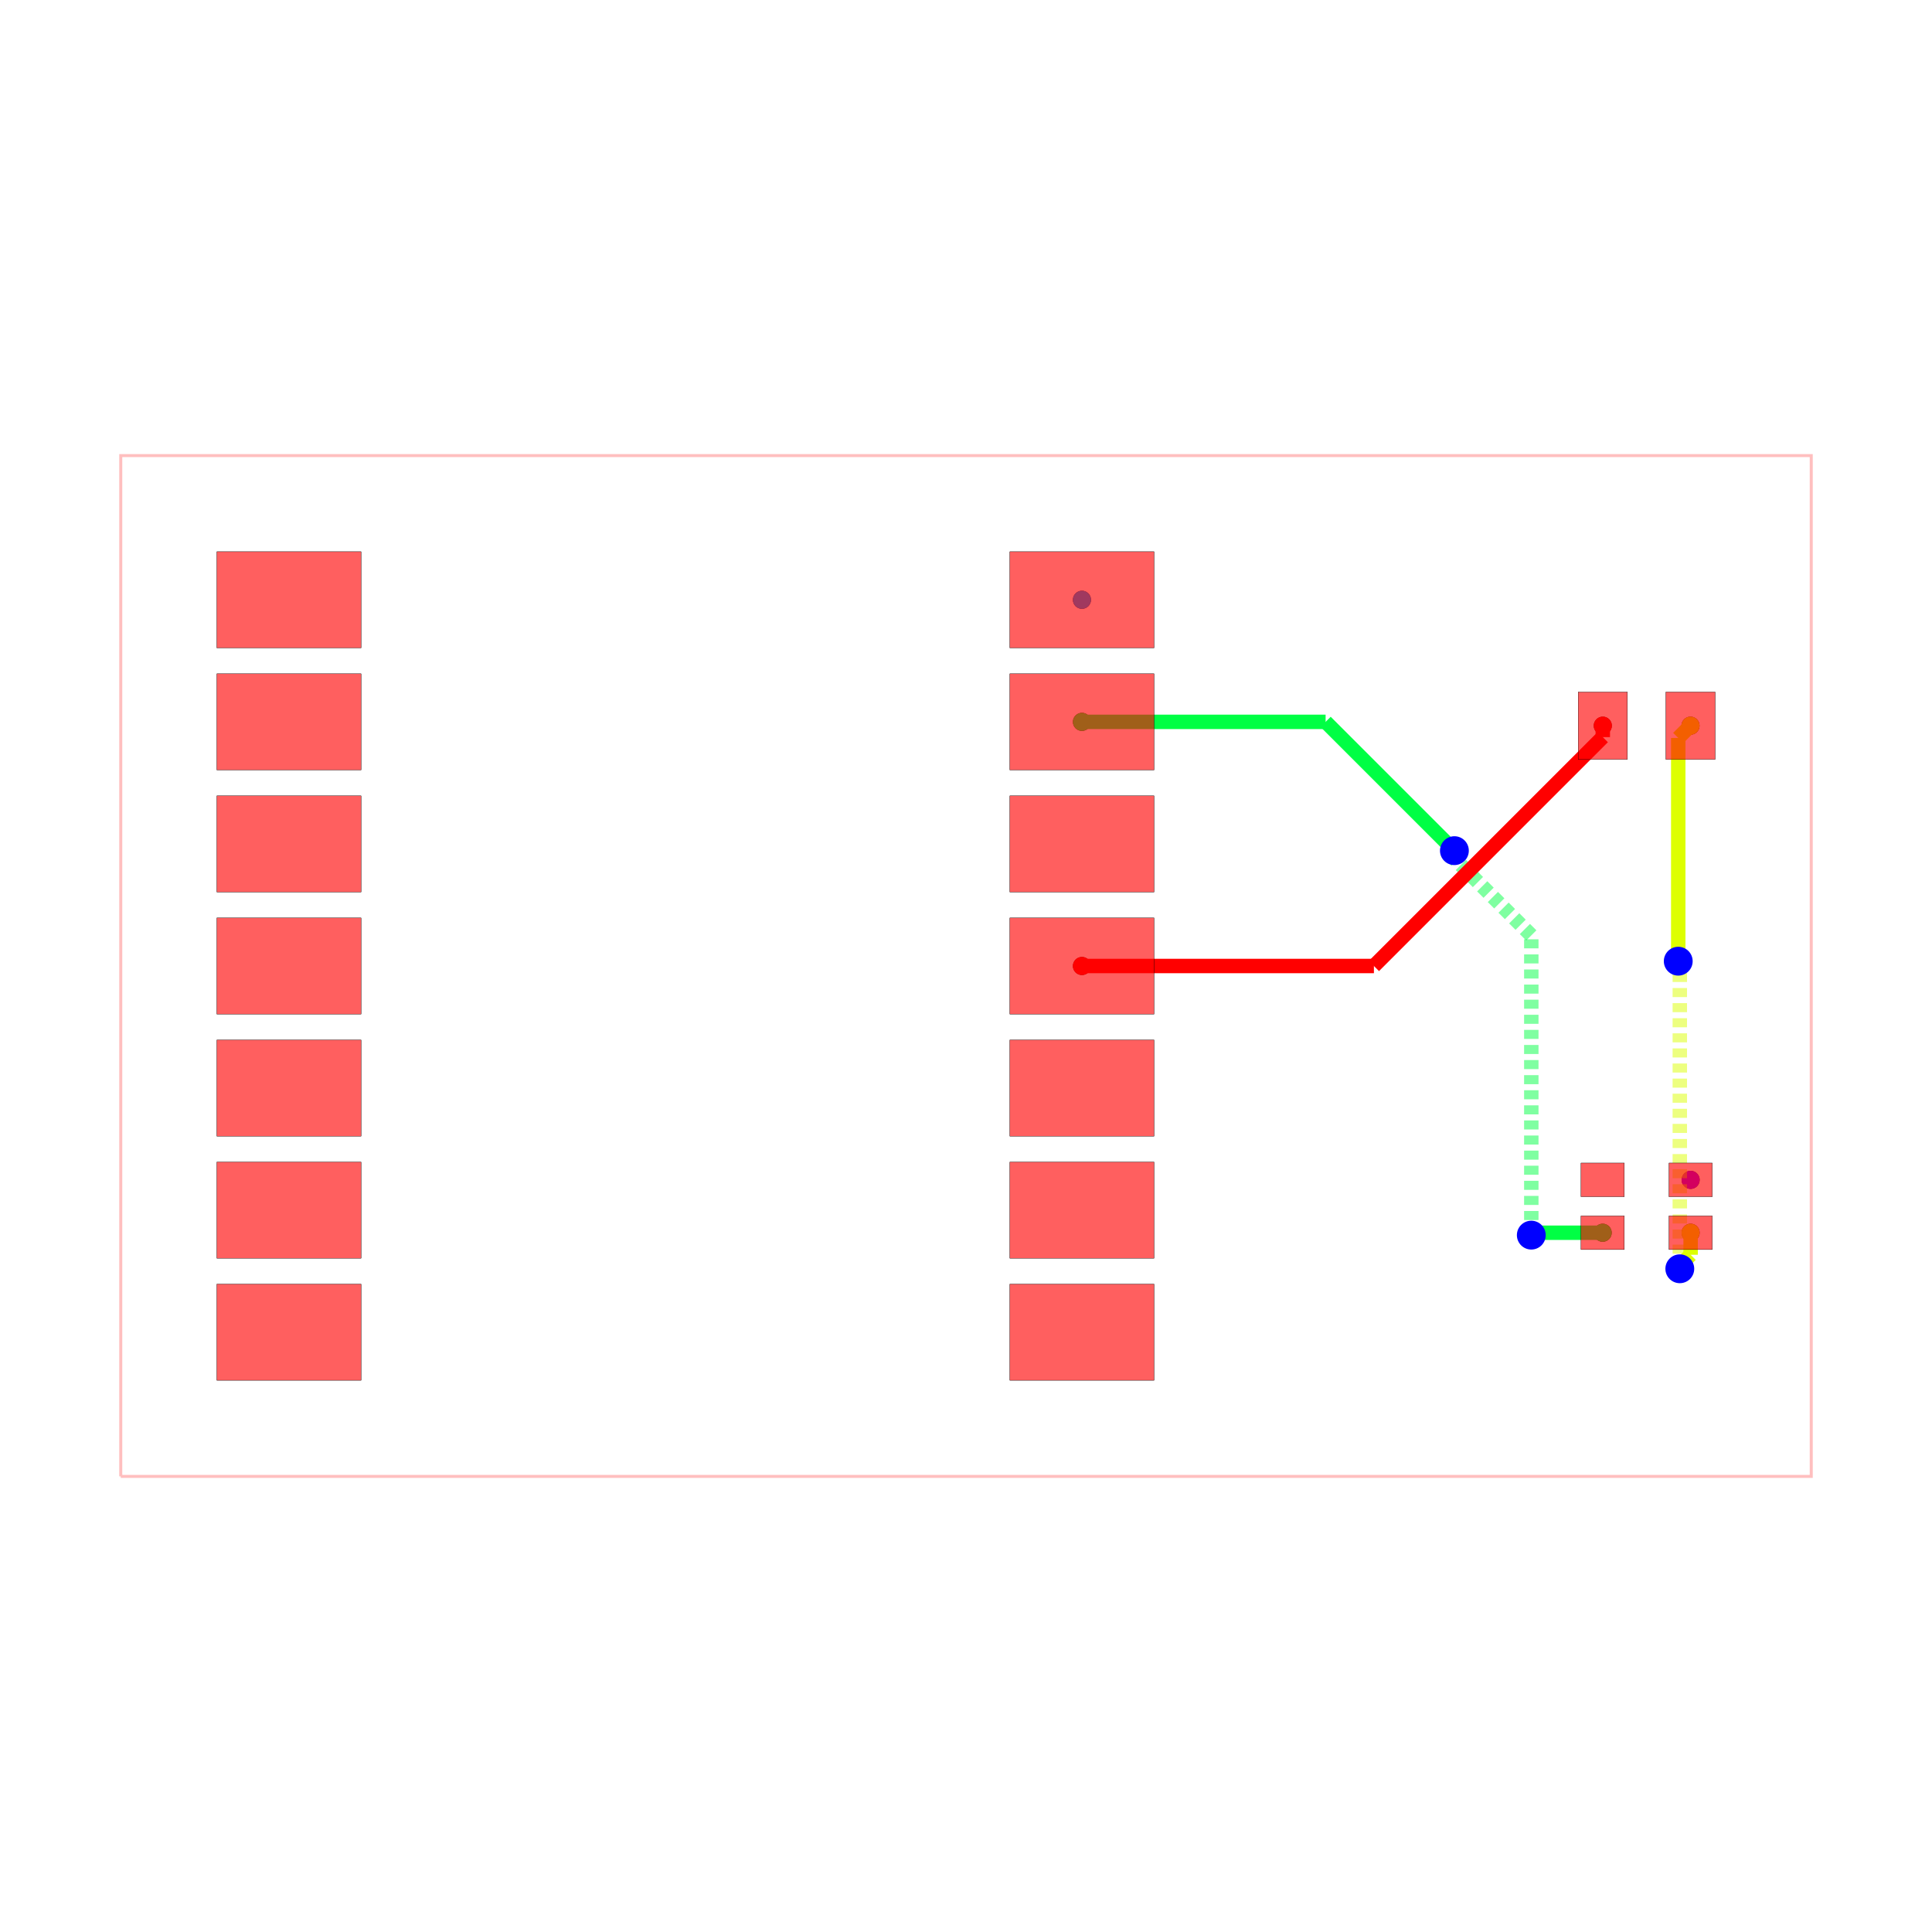
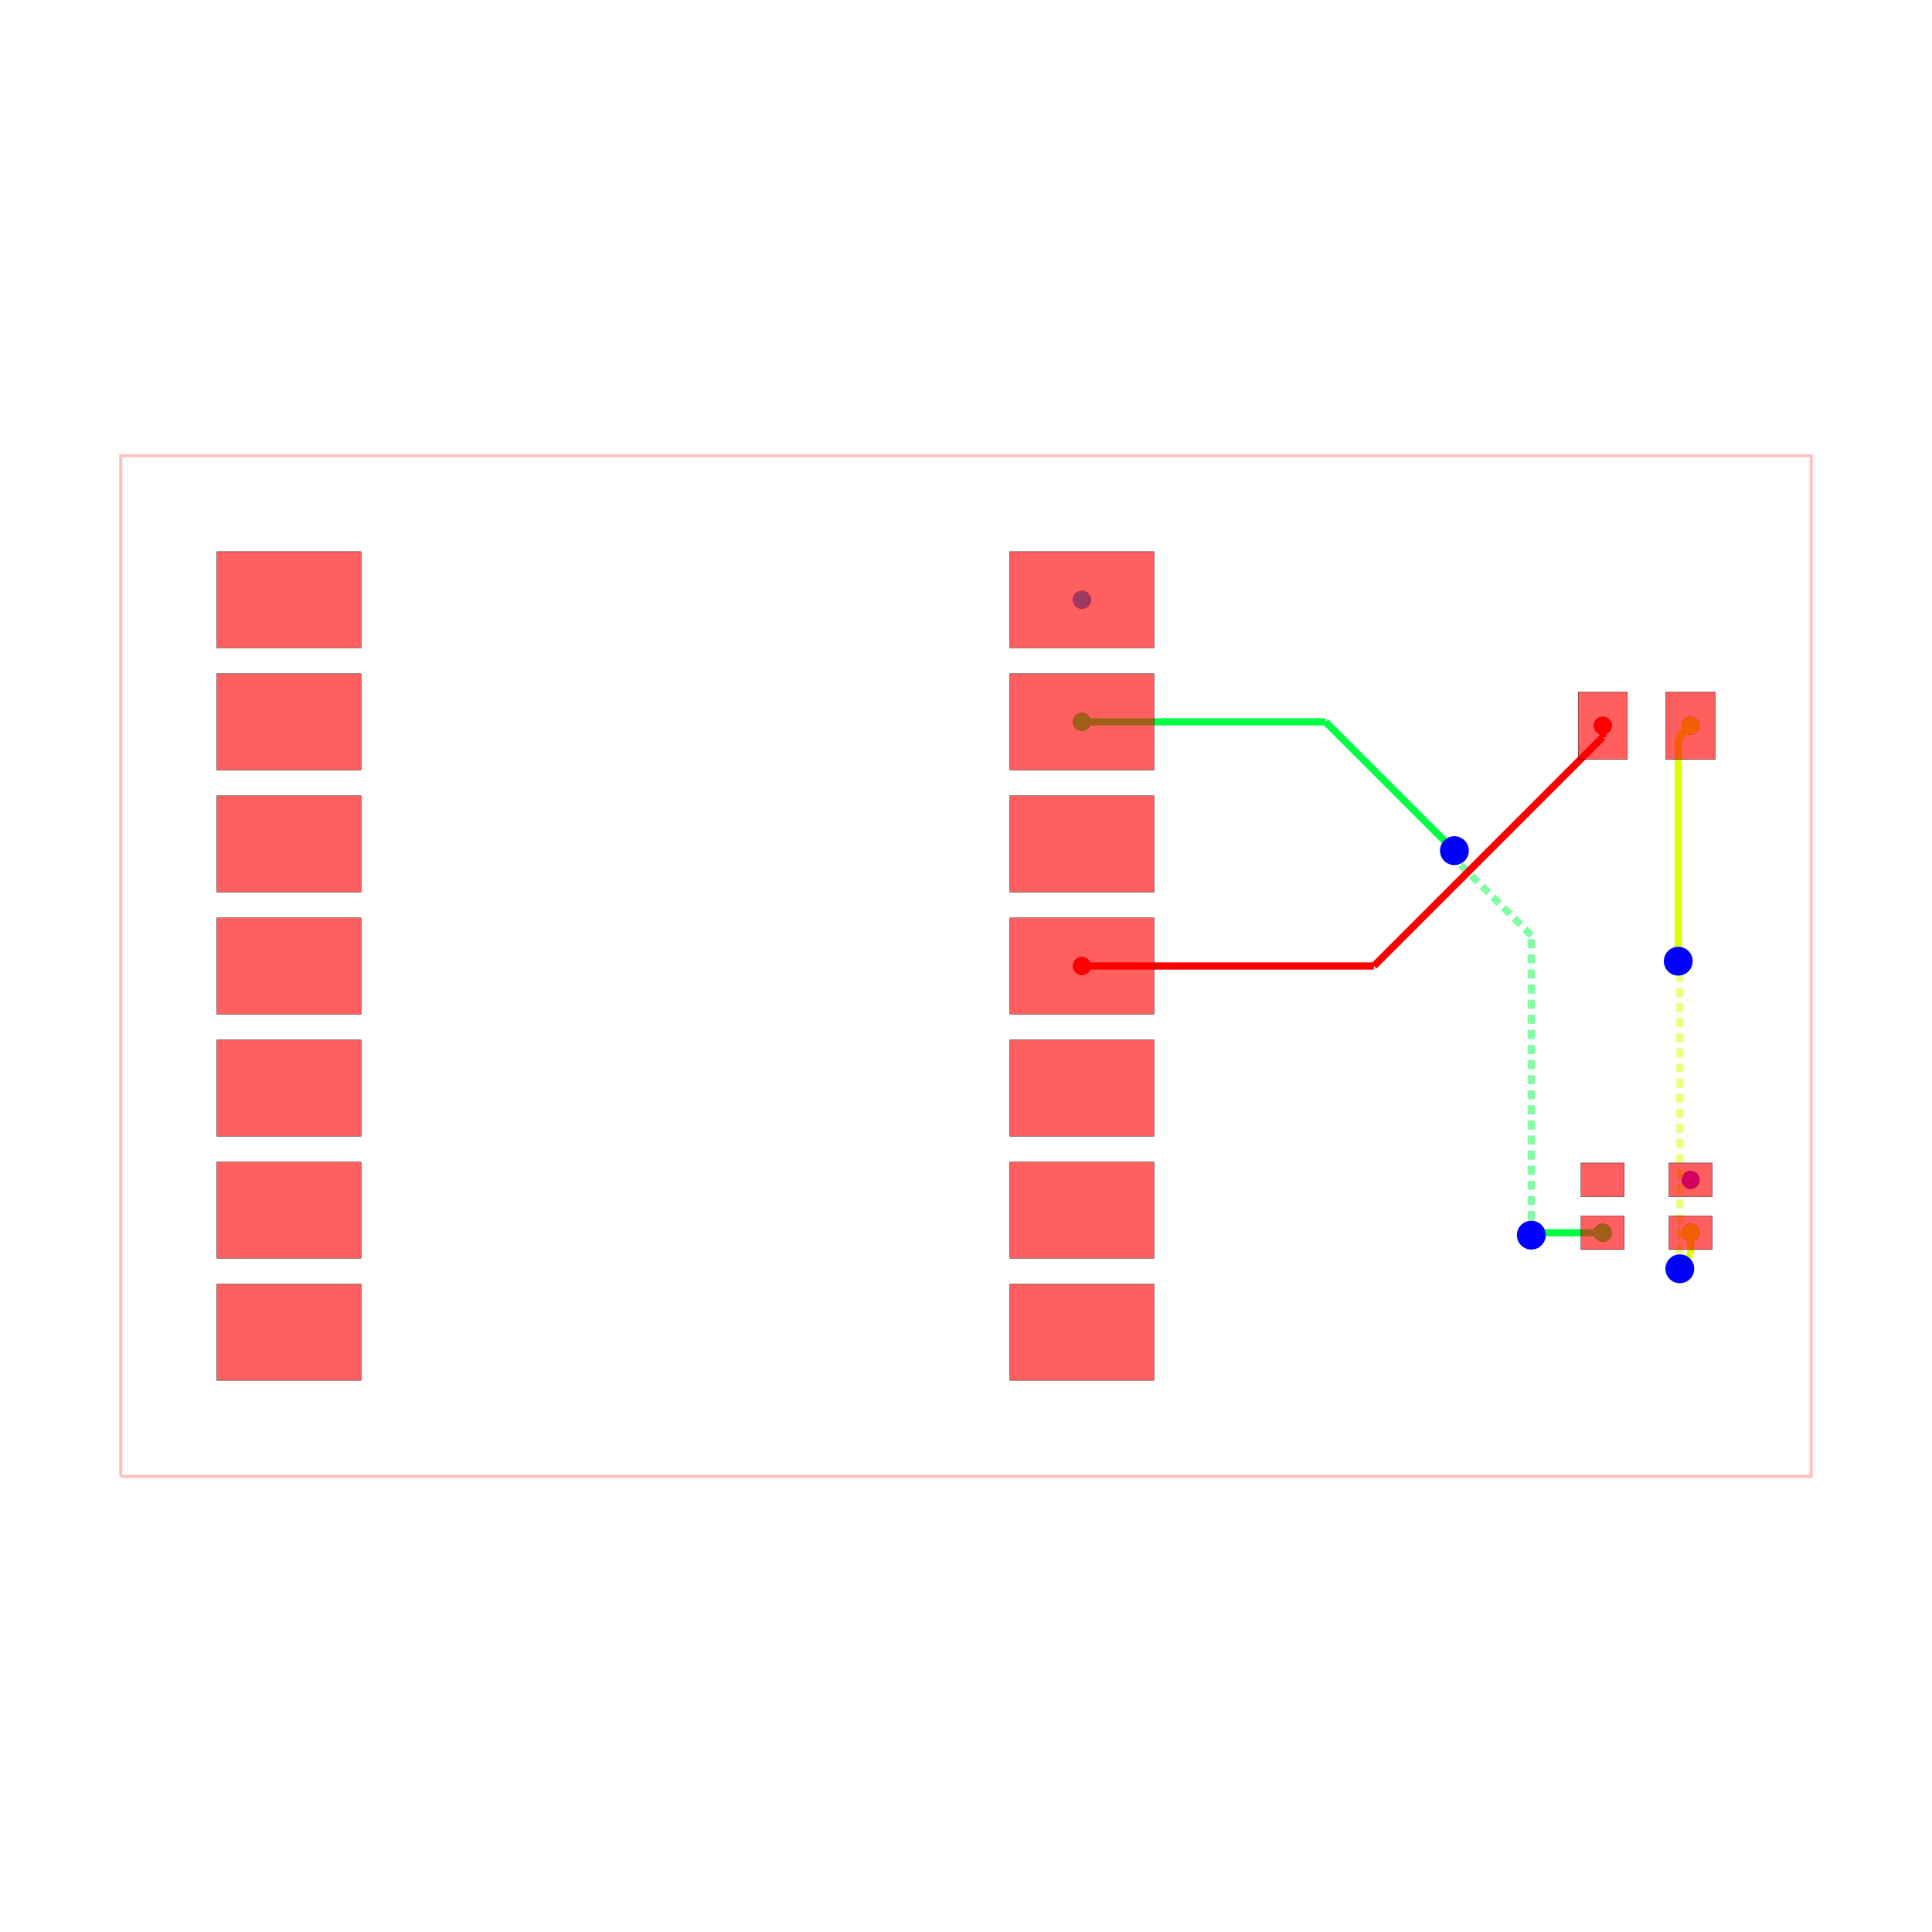
<svg xmlns="http://www.w3.org/2000/svg" width="640" height="640" viewBox="0 0 640 640">
  <rect width="100%" height="100%" fill="white" />
  <g>
    <circle data-type="point" data-label="source_trace_2 pcb_port_10" data-x="8.25" data-y="0" cx="358.408" cy="320" r="3" fill="black" />
  </g>
  <g>
    <circle data-type="point" data-label="source_trace_2 pcb_port_14" data-x="19.0875" data-y="5" cx="530.945" cy="240.398" r="3" fill="black" />
  </g>
  <g>
    <circle data-type="point" data-label="source_trace_5 pcb_port_18" data-x="20.91503499999999" data-y="-5.550036999999975" cx="560.04" cy="408.359" r="3" fill="black" />
  </g>
  <g>
    <circle data-type="point" data-label="source_trace_5 pcb_port_15" data-x="20.9125" data-y="5" cx="560" cy="240.398" r="3" fill="black" />
  </g>
  <g>
    <circle data-type="point" data-label="source_net_0 pcb_port_8" data-x="8.25" data-y="5.08" cx="358.408" cy="239.124" r="3" fill="black" />
  </g>
  <g>
    <circle data-type="point" data-label="source_net_0 pcb_port_17" data-x="19.08496500000001" data-y="-5.550036999999975" cx="530.905" cy="408.359" r="3" fill="black" />
  </g>
  <g>
    <circle data-type="point" data-label="source_net_1 pcb_port_7" data-x="8.25" data-y="7.62" cx="358.408" cy="198.687" r="3" fill="black" />
  </g>
  <g>
    <circle data-type="point" data-label="source_net_2 pcb_port_19" data-x="20.91503499999999" data-y="-4.449963000000025" cx="560.04" cy="390.845" r="3" fill="black" />
  </g>
  <g>
    <circle data-type="point" data-label="source_trace_2 (top)" data-x="8.25" data-y="0" cx="358.408" cy="320" r="3" fill="hsl(0, 100%, 50%)" />
  </g>
  <g>
    <circle data-type="point" data-label="source_trace_2 (top)" data-x="19.0875" data-y="5" cx="530.945" cy="240.398" r="3" fill="hsl(0, 100%, 50%)" />
  </g>
  <g>
    <circle data-type="point" data-label="source_trace_5 (top)" data-x="20.91503499999999" data-y="-5.550036999999975" cx="560.04" cy="408.359" r="3" fill="hsl(68, 100%, 50%)" />
  </g>
  <g>
    <circle data-type="point" data-label="source_trace_5 (top)" data-x="20.9125" data-y="5" cx="560" cy="240.398" r="3" fill="hsl(68, 100%, 50%)" />
  </g>
  <g>
    <circle data-type="point" data-label="source_net_0 (top)" data-x="8.25" data-y="5.08" cx="358.408" cy="239.124" r="3" fill="hsl(136, 100%, 50%)" />
  </g>
  <g>
    <circle data-type="point" data-label="source_net_0 (top)" data-x="19.08496500000001" data-y="-5.550036999999975" cx="530.905" cy="408.359" r="3" fill="hsl(136, 100%, 50%)" />
  </g>
  <g>
    <circle data-type="point" data-label="source_net_1 (top)" data-x="8.25" data-y="7.62" cx="358.408" cy="198.687" r="3" fill="hsl(204, 100%, 50%)" />
  </g>
  <g>
    <circle data-type="point" data-label="source_net_2 (top)" data-x="20.91503499999999" data-y="-4.449963000000025" cx="560.04" cy="390.845" r="3" fill="hsl(272, 100%, 50%)" />
  </g>
  <g>
    <polyline data-points="-11.749999999999998,-10.620000000000001 23.424999999999997,-10.620000000000001 23.424999999999997,10.620000000000001 -11.749999999999998,10.620000000000001 -11.749999999999998,-10.620000000000001" data-type="line" data-label="" points="40,489.075 600,489.075 600,150.925 40,150.925 40,489.075" fill="none" stroke="rgba(255,0,0,0.25)" stroke-width="1px" />
  </g>
  <g>
-     <polyline data-points="19.08496500000001,-5.550036999999975 17.651152990829893,-5.550036999999975" data-type="line" data-label="" points="530.905,408.359 508.078,408.359" fill="none" stroke="hsl(136, 100%, 50%)" stroke-width="4.776" />
-   </g>
-   <g>
-     <polyline data-points="17.651152990829893,-5.550036999999975 17.60125426448793,-5.599935726341938" data-type="line" data-label="" points="508.078,408.359 507.284,409.153" fill="none" stroke="hsl(136, 100%, 50%)" stroke-width="4.776" />
-   </g>
-   <g>
-     <polyline data-points="17.60125426448793,-5.599935726341938 17.6,-5.6" data-type="line" data-label="" points="507.284,409.153 507.264,409.154" fill="none" stroke="hsl(136, 100%, 50%)" stroke-width="4.776" />
-   </g>
-   <g>
-     <polyline data-points="17.6,-5.6 17.6,0.6363510205773868" data-type="line" data-label="" points="507.264,409.154 507.264,309.869" fill="none" stroke="rgba(0,255,68,0.5)" stroke-width="4.776" stroke-dasharray="3 2" />
-   </g>
-   <g>
-     <polyline data-points="17.6,0.6363510205773868 16,2.236351020577388" data-type="line" data-label="" points="507.264,309.869 481.791,284.396" fill="none" stroke="rgba(0,255,68,0.5)" stroke-width="4.776" stroke-dasharray="3 2" />
-   </g>
-   <g>
-     <polyline data-points="16,2.236351020577388 16,2.4" data-type="line" data-label="" points="481.791,284.396 481.791,281.791" fill="none" stroke="rgba(0,255,68,0.5)" stroke-width="4.776" stroke-dasharray="3 2" />
-   </g>
-   <g>
-     <polyline data-points="16,2.4 13.32,5.08" data-type="line" data-label="" points="481.791,281.791 439.124,239.124" fill="none" stroke="hsl(136, 100%, 50%)" stroke-width="4.776" />
-   </g>
-   <g>
-     <polyline data-points="13.32,5.08 8.25,5.08" data-type="line" data-label="" points="439.124,239.124 358.408,239.124" fill="none" stroke="hsl(136, 100%, 50%)" stroke-width="4.776" />
-   </g>
-   <g>
-     <polyline data-points="20.91503499999999,-5.550036999999975 20.91503499999999,-6.00887189240614" data-type="line" data-label="" points="560.04,408.359 560.04,415.664" fill="none" stroke="hsl(68, 100%, 50%)" stroke-width="4.776" />
-   </g>
-   <g>
-     <polyline data-points="20.91503499999999,-6.00887189240614 20.709214861263458,-6.214692031142671" data-type="line" data-label="" points="560.04,415.664 556.764,418.94" fill="none" stroke="hsl(68, 100%, 50%)" stroke-width="4.776" />
-   </g>
-   <g>
-     <polyline data-points="20.709214861263458,-6.214692031142671 20.69003589999999,-6.3000362999999755" data-type="line" data-label="" points="556.764,418.94 556.458,420.299" fill="none" stroke="hsl(68, 100%, 50%)" stroke-width="4.776" />
-   </g>
-   <g>
-     <polyline data-points="20.69003589999999,-6.3000362999999755 20.69003589999999,-0.08268570346750395" data-type="line" data-label="" points="556.458,420.299 556.458,321.316" fill="none" stroke="rgba(221,255,0,0.5)" stroke-width="4.776" stroke-dasharray="3 2" />
-   </g>
-   <g>
-     <polyline data-points="20.69003589999999,-0.08268570346750395 20.66748646391786,-0.06013626738537383" data-type="line" data-label="" points="556.458,321.316 556.099,320.957" fill="none" stroke="rgba(221,255,0,0.5)" stroke-width="4.776" stroke-dasharray="3 2" />
-   </g>
-   <g>
-     <polyline data-points="20.66748646391786,-0.06013626738537383 20.65751795,0.10001814999998793" data-type="line" data-label="" points="556.099,320.957 555.941,318.408" fill="none" stroke="rgba(221,255,0,0.5)" stroke-width="4.776" stroke-dasharray="3 2" />
-   </g>
-   <g>
-     <polyline data-points="20.65751795,0.10001814999998793 20.65751795,4.745017949999998" data-type="line" data-label="" points="555.941,318.408 555.941,244.457" fill="none" stroke="hsl(68, 100%, 50%)" stroke-width="4.776" />
-   </g>
-   <g>
-     <polyline data-points="20.65751795,4.745017949999998 20.9125,5" data-type="line" data-label="" points="555.941,244.457 560,240.398" fill="none" stroke="hsl(68, 100%, 50%)" stroke-width="4.776" />
-   </g>
-   <g>
-     <polyline data-points="19.0875,5 19.0875,4.762255679009199" data-type="line" data-label="" points="530.945,240.398 530.945,244.183" fill="none" stroke="hsl(0, 100%, 50%)" stroke-width="4.776" />
-   </g>
-   <g>
-     <polyline data-points="19.0875,4.762255679009199 14.3252443209908,0" data-type="line" data-label="" points="530.945,244.183 455.128,320" fill="none" stroke="hsl(0, 100%, 50%)" stroke-width="4.776" />
-   </g>
-   <g>
-     <polyline data-points="14.3252443209908,0 8.25,0" data-type="line" data-label="" points="455.128,320 358.408,320" fill="none" stroke="hsl(0, 100%, 50%)" stroke-width="4.776" />
-   </g>
-   <g>
-     <polyline data-points="8.25,0 8.25,0" data-type="line" data-label="" points="358.408,320 358.408,320" fill="none" stroke="hsl(0, 100%, 50%)" stroke-width="4.776" />
+     <polyline data-points="19.08496500000001,-5.550036999999975 17.651152990829893,-5.550036999999975" data-type="line" data-label="" points="530.905,408.359 508.078,408.359" fill="none" stroke="hsl(136, 100%, 50%)" stroke-width="2.388" />
+   </g>
+   <g>
+     <polyline data-points="17.651152990829893,-5.550036999999975 17.60125426448793,-5.599935726341938" data-type="line" data-label="" points="508.078,408.359 507.284,409.153" fill="none" stroke="hsl(136, 100%, 50%)" stroke-width="2.388" />
+   </g>
+   <g>
+     <polyline data-points="17.60125426448793,-5.599935726341938 17.6,-5.6" data-type="line" data-label="" points="507.284,409.153 507.264,409.154" fill="none" stroke="hsl(136, 100%, 50%)" stroke-width="2.388" />
+   </g>
+   <g>
+     <polyline data-points="17.6,-5.6 17.6,0.6363510205773868" data-type="line" data-label="" points="507.264,409.154 507.264,309.869" fill="none" stroke="rgba(0,255,68,0.5)" stroke-width="2.388" stroke-dasharray="3 2" />
+   </g>
+   <g>
+     <polyline data-points="17.6,0.6363510205773868 16,2.236351020577388" data-type="line" data-label="" points="507.264,309.869 481.791,284.396" fill="none" stroke="rgba(0,255,68,0.5)" stroke-width="2.388" stroke-dasharray="3 2" />
+   </g>
+   <g>
+     <polyline data-points="16,2.236351020577388 16,2.4" data-type="line" data-label="" points="481.791,284.396 481.791,281.791" fill="none" stroke="rgba(0,255,68,0.5)" stroke-width="2.388" stroke-dasharray="3 2" />
+   </g>
+   <g>
+     <polyline data-points="16,2.4 13.32,5.08" data-type="line" data-label="" points="481.791,281.791 439.124,239.124" fill="none" stroke="hsl(136, 100%, 50%)" stroke-width="2.388" />
+   </g>
+   <g>
+     <polyline data-points="13.32,5.08 8.25,5.08" data-type="line" data-label="" points="439.124,239.124 358.408,239.124" fill="none" stroke="hsl(136, 100%, 50%)" stroke-width="2.388" />
+   </g>
+   <g>
+     <polyline data-points="20.91503499999999,-5.550036999999975 20.91503499999999,-6.00887189240614" data-type="line" data-label="" points="560.04,408.359 560.04,415.664" fill="none" stroke="hsl(68, 100%, 50%)" stroke-width="2.388" />
+   </g>
+   <g>
+     <polyline data-points="20.91503499999999,-6.00887189240614 20.709214861263458,-6.214692031142671" data-type="line" data-label="" points="560.04,415.664 556.764,418.94" fill="none" stroke="hsl(68, 100%, 50%)" stroke-width="2.388" />
+   </g>
+   <g>
+     <polyline data-points="20.709214861263458,-6.214692031142671 20.69003589999999,-6.3000362999999755" data-type="line" data-label="" points="556.764,418.94 556.458,420.299" fill="none" stroke="hsl(68, 100%, 50%)" stroke-width="2.388" />
+   </g>
+   <g>
+     <polyline data-points="20.69003589999999,-6.3000362999999755 20.69003589999999,-0.08268570346750395" data-type="line" data-label="" points="556.458,420.299 556.458,321.316" fill="none" stroke="rgba(221,255,0,0.5)" stroke-width="2.388" stroke-dasharray="3 2" />
+   </g>
+   <g>
+     <polyline data-points="20.69003589999999,-0.08268570346750395 20.66748646391786,-0.06013626738537383" data-type="line" data-label="" points="556.458,321.316 556.099,320.957" fill="none" stroke="rgba(221,255,0,0.5)" stroke-width="2.388" stroke-dasharray="3 2" />
+   </g>
+   <g>
+     <polyline data-points="20.66748646391786,-0.06013626738537383 20.65751795,0.10001814999998793" data-type="line" data-label="" points="556.099,320.957 555.941,318.408" fill="none" stroke="rgba(221,255,0,0.5)" stroke-width="2.388" stroke-dasharray="3 2" />
+   </g>
+   <g>
+     <polyline data-points="20.65751795,0.10001814999998793 20.65751795,4.745017949999998" data-type="line" data-label="" points="555.941,318.408 555.941,244.457" fill="none" stroke="hsl(68, 100%, 50%)" stroke-width="2.388" />
+   </g>
+   <g>
+     <polyline data-points="20.65751795,4.745017949999998 20.9125,5" data-type="line" data-label="" points="555.941,244.457 560,240.398" fill="none" stroke="hsl(68, 100%, 50%)" stroke-width="2.388" />
+   </g>
+   <g>
+     <polyline data-points="19.0875,5 19.0875,4.762255679009199" data-type="line" data-label="" points="530.945,240.398 530.945,244.183" fill="none" stroke="hsl(0, 100%, 50%)" stroke-width="2.388" />
+   </g>
+   <g>
+     <polyline data-points="19.0875,4.762255679009199 14.3252443209908,0" data-type="line" data-label="" points="530.945,244.183 455.128,320" fill="none" stroke="hsl(0, 100%, 50%)" stroke-width="2.388" />
+   </g>
+   <g>
+     <polyline data-points="14.3252443209908,0 8.25,0" data-type="line" data-label="" points="455.128,320 358.408,320" fill="none" stroke="hsl(0, 100%, 50%)" stroke-width="2.388" />
+   </g>
+   <g>
+     <polyline data-points="8.25,0 8.25,0" data-type="line" data-label="" points="358.408,320 358.408,320" fill="none" stroke="hsl(0, 100%, 50%)" stroke-width="2.388" />
  </g>
  <g>
    <rect data-type="rect" data-label="top" data-x="-8.25" data-y="7.62" x="71.841" y="182.766" width="47.761" height="31.841" fill="rgba(255,0,0,0.25)" stroke="black" stroke-width="0.063" />
  </g>
  <g>
    <rect data-type="rect" data-label="top" data-x="-8.25" data-y="5.08" x="71.841" y="223.204" width="47.761" height="31.841" fill="rgba(255,0,0,0.25)" stroke="black" stroke-width="0.063" />
  </g>
  <g>
    <rect data-type="rect" data-label="top" data-x="-8.25" data-y="2.54" x="71.841" y="263.642" width="47.761" height="31.841" fill="rgba(255,0,0,0.25)" stroke="black" stroke-width="0.063" />
  </g>
  <g>
    <rect data-type="rect" data-label="top" data-x="-8.25" data-y="0" x="71.841" y="304.08" width="47.761" height="31.841" fill="rgba(255,0,0,0.25)" stroke="black" stroke-width="0.063" />
  </g>
  <g>
    <rect data-type="rect" data-label="top" data-x="-8.25" data-y="-2.54" x="71.841" y="344.517" width="47.761" height="31.841" fill="rgba(255,0,0,0.25)" stroke="black" stroke-width="0.063" />
  </g>
  <g>
    <rect data-type="rect" data-label="top" data-x="-8.25" data-y="-5.079999999999999" x="71.841" y="384.955" width="47.761" height="31.841" fill="rgba(255,0,0,0.25)" stroke="black" stroke-width="0.063" />
  </g>
  <g>
    <rect data-type="rect" data-label="top" data-x="-8.25" data-y="-7.62" x="71.841" y="425.393" width="47.761" height="31.841" fill="rgba(255,0,0,0.25)" stroke="black" stroke-width="0.063" />
  </g>
  <g>
    <rect data-type="rect" data-label="top" data-x="8.25" data-y="7.62" x="334.527" y="182.766" width="47.761" height="31.841" fill="rgba(255,0,0,0.25)" stroke="black" stroke-width="0.063" />
  </g>
  <g>
    <rect data-type="rect" data-label="top" data-x="8.25" data-y="5.08" x="334.527" y="223.204" width="47.761" height="31.841" fill="rgba(255,0,0,0.25)" stroke="black" stroke-width="0.063" />
  </g>
  <g>
    <rect data-type="rect" data-label="top" data-x="8.25" data-y="2.54" x="334.527" y="263.642" width="47.761" height="31.841" fill="rgba(255,0,0,0.25)" stroke="black" stroke-width="0.063" />
  </g>
  <g>
    <rect data-type="rect" data-label="top" data-x="8.25" data-y="0" x="334.527" y="304.08" width="47.761" height="31.841" fill="rgba(255,0,0,0.25)" stroke="black" stroke-width="0.063" />
  </g>
  <g>
    <rect data-type="rect" data-label="top" data-x="8.25" data-y="-2.54" x="334.527" y="344.517" width="47.761" height="31.841" fill="rgba(255,0,0,0.25)" stroke="black" stroke-width="0.063" />
  </g>
  <g>
    <rect data-type="rect" data-label="top" data-x="8.25" data-y="-5.079999999999999" x="334.527" y="384.955" width="47.761" height="31.841" fill="rgba(255,0,0,0.25)" stroke="black" stroke-width="0.063" />
  </g>
  <g>
    <rect data-type="rect" data-label="top" data-x="8.25" data-y="-7.62" x="334.527" y="425.393" width="47.761" height="31.841" fill="rgba(255,0,0,0.25)" stroke="black" stroke-width="0.063" />
  </g>
  <g>
    <rect data-type="rect" data-label="top" data-x="19.0875" data-y="5" x="522.786" y="229.254" width="16.318" height="22.289" fill="rgba(255,0,0,0.25)" stroke="black" stroke-width="0.063" />
  </g>
  <g>
    <rect data-type="rect" data-label="top" data-x="20.9125" data-y="5" x="551.841" y="229.254" width="16.318" height="22.289" fill="rgba(255,0,0,0.25)" stroke="black" stroke-width="0.063" />
  </g>
  <g>
    <rect data-type="rect" data-label="top" data-x="19.08496500000001" data-y="-4.449963000000025" x="523.741" y="385.273" width="14.328" height="11.144" fill="rgba(255,0,0,0.25)" stroke="black" stroke-width="0.063" />
  </g>
  <g>
    <rect data-type="rect" data-label="top" data-x="19.08496500000001" data-y="-5.550036999999975" x="523.741" y="402.787" width="14.328" height="11.144" fill="rgba(255,0,0,0.25)" stroke="black" stroke-width="0.063" />
  </g>
  <g>
    <rect data-type="rect" data-label="top" data-x="20.91503499999999" data-y="-5.550036999999975" x="552.876" y="402.787" width="14.328" height="11.144" fill="rgba(255,0,0,0.25)" stroke="black" stroke-width="0.063" />
  </g>
  <g>
    <rect data-type="rect" data-label="top" data-x="20.91503499999999" data-y="-4.449963000000025" x="552.876" y="385.273" width="14.328" height="11.144" fill="rgba(255,0,0,0.25)" stroke="black" stroke-width="0.063" />
  </g>
  <g>
    <rect data-type="rect" data-label="" data-x="-8.25" data-y="7.62" x="71.841" y="182.766" width="47.761" height="31.841" fill="rgba(255,0,0,0.5)" stroke="black" stroke-width="0.063" />
  </g>
  <g>
    <rect data-type="rect" data-label="" data-x="-8.25" data-y="5.08" x="71.841" y="223.204" width="47.761" height="31.841" fill="rgba(255,0,0,0.5)" stroke="black" stroke-width="0.063" />
  </g>
  <g>
    <rect data-type="rect" data-label="" data-x="-8.25" data-y="2.54" x="71.841" y="263.642" width="47.761" height="31.841" fill="rgba(255,0,0,0.5)" stroke="black" stroke-width="0.063" />
  </g>
  <g>
    <rect data-type="rect" data-label="" data-x="-8.25" data-y="0" x="71.841" y="304.08" width="47.761" height="31.841" fill="rgba(255,0,0,0.5)" stroke="black" stroke-width="0.063" />
  </g>
  <g>
    <rect data-type="rect" data-label="" data-x="-8.25" data-y="-2.54" x="71.841" y="344.517" width="47.761" height="31.841" fill="rgba(255,0,0,0.5)" stroke="black" stroke-width="0.063" />
  </g>
  <g>
    <rect data-type="rect" data-label="" data-x="-8.25" data-y="-5.079999999999999" x="71.841" y="384.955" width="47.761" height="31.841" fill="rgba(255,0,0,0.5)" stroke="black" stroke-width="0.063" />
  </g>
  <g>
    <rect data-type="rect" data-label="" data-x="-8.25" data-y="-7.62" x="71.841" y="425.393" width="47.761" height="31.841" fill="rgba(255,0,0,0.5)" stroke="black" stroke-width="0.063" />
  </g>
  <g>
    <rect data-type="rect" data-label="" data-x="8.25" data-y="7.62" x="334.527" y="182.766" width="47.761" height="31.841" fill="rgba(255,0,0,0.5)" stroke="black" stroke-width="0.063" />
  </g>
  <g>
    <rect data-type="rect" data-label="" data-x="8.25" data-y="5.08" x="334.527" y="223.204" width="47.761" height="31.841" fill="rgba(255,0,0,0.5)" stroke="black" stroke-width="0.063" />
  </g>
  <g>
    <rect data-type="rect" data-label="" data-x="8.25" data-y="2.54" x="334.527" y="263.642" width="47.761" height="31.841" fill="rgba(255,0,0,0.5)" stroke="black" stroke-width="0.063" />
  </g>
  <g>
    <rect data-type="rect" data-label="" data-x="8.25" data-y="0" x="334.527" y="304.08" width="47.761" height="31.841" fill="rgba(255,0,0,0.5)" stroke="black" stroke-width="0.063" />
  </g>
  <g>
    <rect data-type="rect" data-label="" data-x="8.25" data-y="-2.54" x="334.527" y="344.517" width="47.761" height="31.841" fill="rgba(255,0,0,0.5)" stroke="black" stroke-width="0.063" />
  </g>
  <g>
    <rect data-type="rect" data-label="" data-x="8.25" data-y="-5.079999999999999" x="334.527" y="384.955" width="47.761" height="31.841" fill="rgba(255,0,0,0.5)" stroke="black" stroke-width="0.063" />
  </g>
  <g>
    <rect data-type="rect" data-label="" data-x="8.25" data-y="-7.62" x="334.527" y="425.393" width="47.761" height="31.841" fill="rgba(255,0,0,0.5)" stroke="black" stroke-width="0.063" />
  </g>
  <g>
    <rect data-type="rect" data-label="" data-x="19.0875" data-y="5" x="522.786" y="229.254" width="16.318" height="22.289" fill="rgba(255,0,0,0.5)" stroke="black" stroke-width="0.063" />
  </g>
  <g>
    <rect data-type="rect" data-label="" data-x="20.9125" data-y="5" x="551.841" y="229.254" width="16.318" height="22.289" fill="rgba(255,0,0,0.5)" stroke="black" stroke-width="0.063" />
  </g>
  <g>
    <rect data-type="rect" data-label="" data-x="19.08496500000001" data-y="-4.449963000000025" x="523.741" y="385.273" width="14.328" height="11.144" fill="rgba(255,0,0,0.5)" stroke="black" stroke-width="0.063" />
  </g>
  <g>
    <rect data-type="rect" data-label="" data-x="19.08496500000001" data-y="-5.550036999999975" x="523.741" y="402.787" width="14.328" height="11.144" fill="rgba(255,0,0,0.5)" stroke="black" stroke-width="0.063" />
  </g>
  <g>
    <rect data-type="rect" data-label="" data-x="20.91503499999999" data-y="-5.550036999999975" x="552.876" y="402.787" width="14.328" height="11.144" fill="rgba(255,0,0,0.5)" stroke="black" stroke-width="0.063" />
  </g>
  <g>
    <rect data-type="rect" data-label="" data-x="20.91503499999999" data-y="-4.449963000000025" x="552.876" y="385.273" width="14.328" height="11.144" fill="rgba(255,0,0,0.5)" stroke="black" stroke-width="0.063" />
  </g>
  <circle data-type="circle" data-label="" data-x="17.6" data-y="-5.6" cx="507.264" cy="409.154" r="4.776" fill="blue" stroke="none" stroke-width="0.063" />
  <circle data-type="circle" data-label="" data-x="16" data-y="2.4" cx="481.791" cy="281.791" r="4.776" fill="blue" stroke="none" stroke-width="0.063" />
  <circle data-type="circle" data-label="" data-x="20.69003589999999" data-y="-6.3000362999999755" cx="556.458" cy="420.299" r="4.776" fill="blue" stroke="none" stroke-width="0.063" />
  <circle data-type="circle" data-label="" data-x="20.65751795" data-y="0.10001814999998793" cx="555.941" cy="318.408" r="4.776" fill="blue" stroke="none" stroke-width="0.063" />
  <g id="crosshair" style="display: none">
    <line id="crosshair-h" y1="0" y2="640" stroke="#666" stroke-width="0.5" />
    <line id="crosshair-v" x1="0" x2="640" stroke="#666" stroke-width="0.5" />
    <text id="coordinates" font-family="monospace" font-size="12" fill="#666" />
  </g>
</svg>
